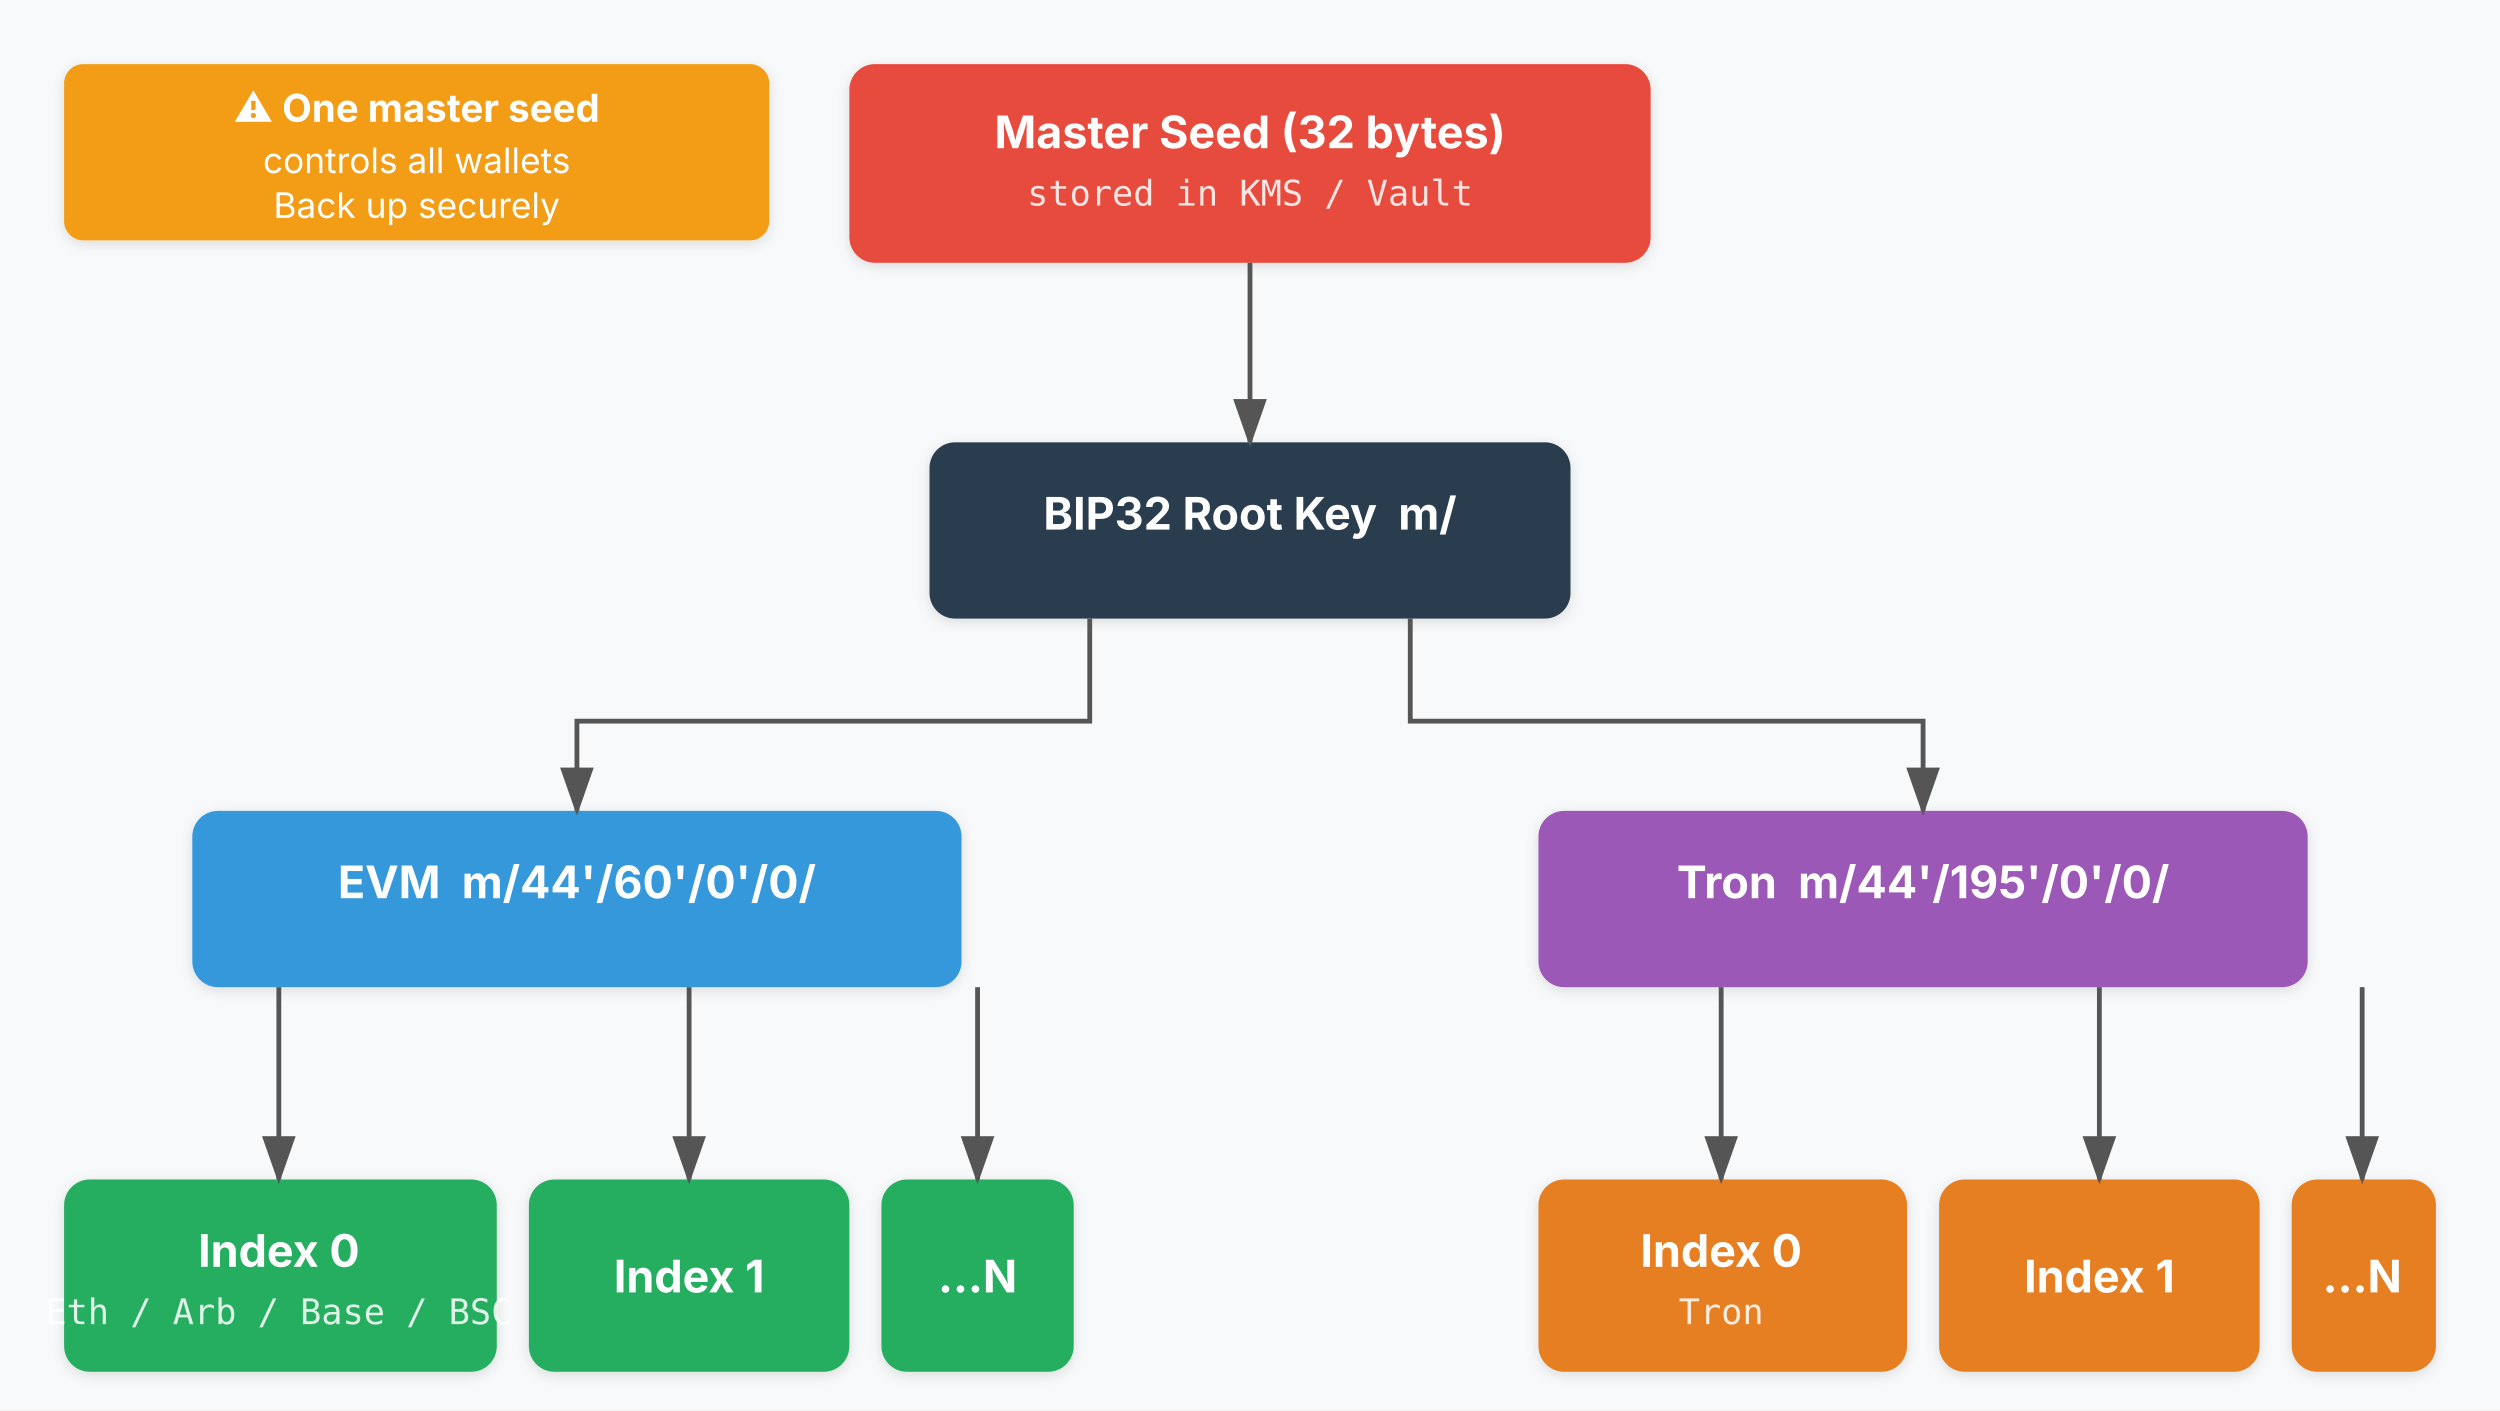
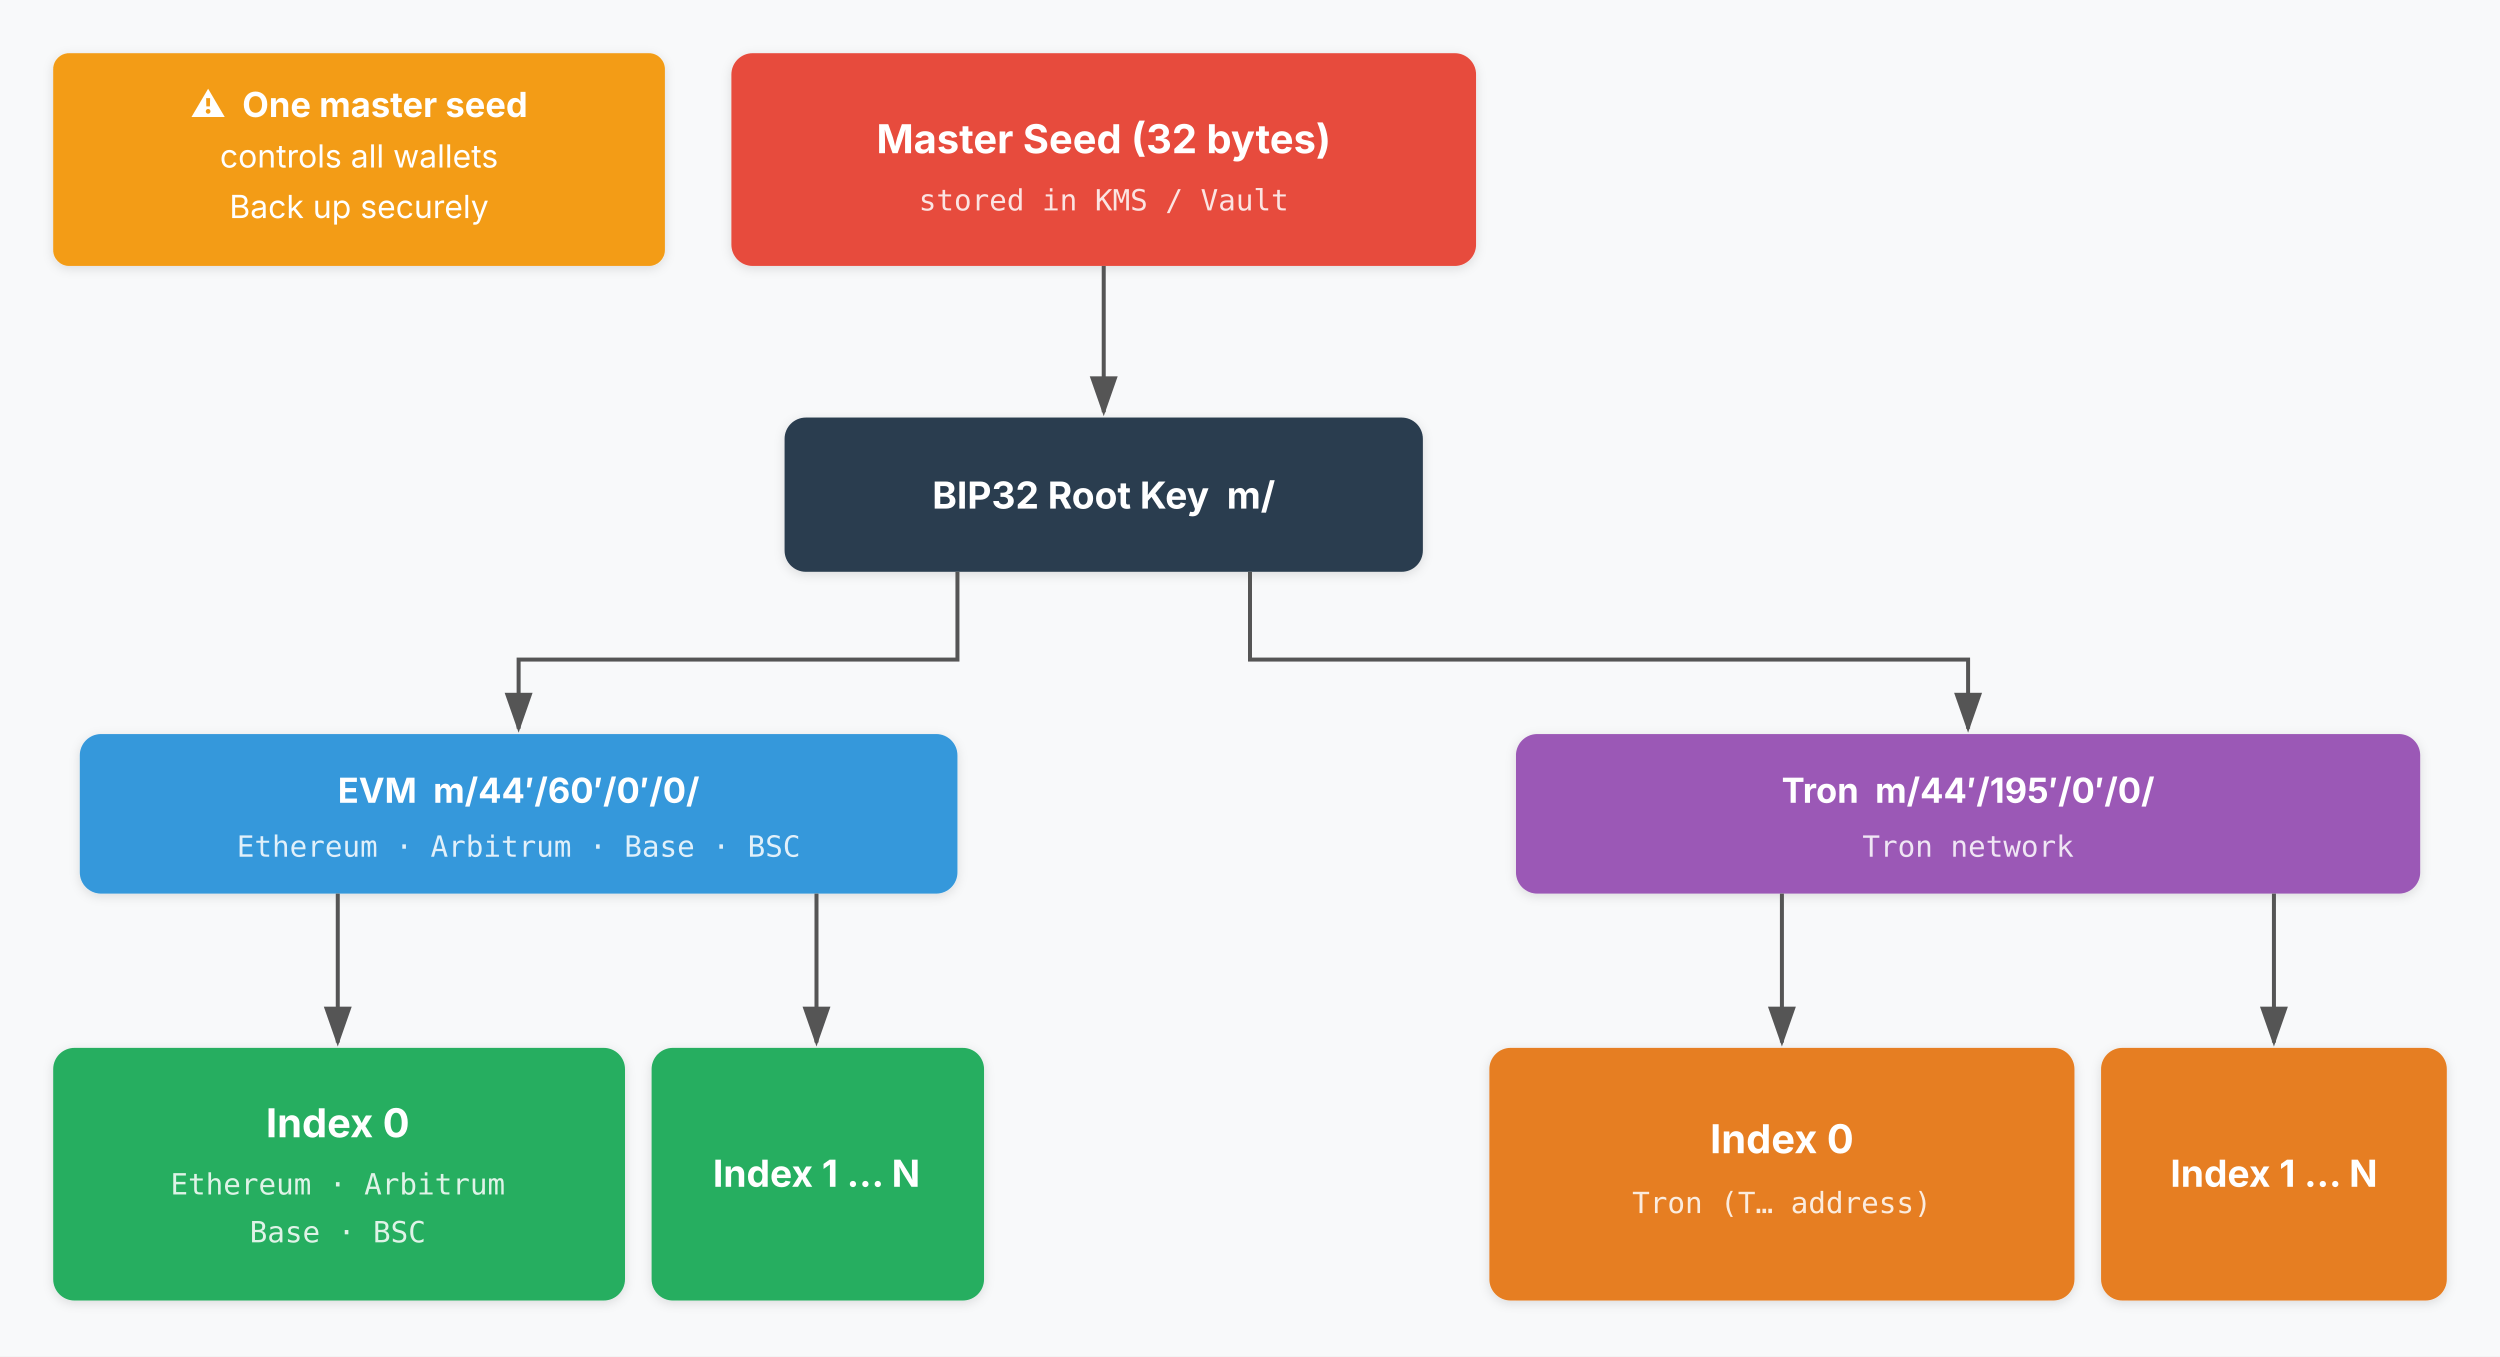
- <svg xmlns="http://www.w3.org/2000/svg" width="780" height="440" viewBox="0 0 780 440" xml:space="preserve">
+ <svg xmlns="http://www.w3.org/2000/svg" width="940" height="510" viewBox="0 0 940 510" xml:space="preserve">
  <defs>
-     <marker id="arrow" markerWidth="10" markerHeight="7" refX="9" refY="3.5" orient="auto">
+     <marker id="arr" markerWidth="10" markerHeight="7" refX="9" refY="3.5" orient="auto">
      <polygon points="0 0, 10 3.5, 0 7" fill="#555" />
    </marker>
-     <filter id="shadow" x="-10%" y="-10%" width="120%" height="120%">
+     <filter id="sh" x="-10%" y="-10%" width="120%" height="120%">
      <feDropShadow dx="0" dy="1" stdDeviation="2" flood-opacity="0.12" />
    </filter>
  </defs>
-   <rect width="780" height="440" fill="#f8f9fa" />
-   <rect x="20" y="20" width="220" height="55" rx="6" fill="#F39C12" filter="url(#shadow)" />
-   <text x="130" y="38" text-anchor="middle" font-family="system-ui, -apple-system, sans-serif" font-size="12" font-weight="bold" fill="white">⚠ One master seed</text>
-   <text x="130" y="54" text-anchor="middle" font-family="system-ui, -apple-system, sans-serif" font-size="11" fill="white">controls all wallets</text>
-   <text x="130" y="68" text-anchor="middle" font-family="system-ui, -apple-system, sans-serif" font-size="11" fill="white">Back up securely</text>
-   <rect x="265" y="20" width="250" height="62" rx="8" fill="#E74C3C" filter="url(#shadow)" />
-   <text x="390" y="41" text-anchor="middle" dominant-baseline="middle" font-family="system-ui, -apple-system, sans-serif" font-size="14" font-weight="bold" fill="white">Master Seed (32 bytes)</text>
-   <text x="390" y="61" text-anchor="middle" dominant-baseline="middle" font-family="ui-monospace, monospace" font-size="11" fill="white" opacity="0.85">stored in KMS / Vault</text>
-   <rect x="290" y="138" width="200" height="55" rx="8" fill="#2C3E50" filter="url(#shadow)" />
-   <text x="390" y="160" text-anchor="middle" dominant-baseline="middle" font-family="system-ui, -apple-system, sans-serif" font-size="14" font-weight="bold" fill="white">BIP32 Root Key  m/</text>
-   <rect x="60" y="253" width="240" height="55" rx="8" fill="#3498DB" filter="url(#shadow)" />
-   <text x="180" y="275" text-anchor="middle" dominant-baseline="middle" font-family="system-ui, -apple-system, sans-serif" font-size="14" font-weight="bold" fill="white">EVM  m/44'/60'/0'/0/</text>
-   <rect x="480" y="253" width="240" height="55" rx="8" fill="#9B59B6" filter="url(#shadow)" />
-   <text x="600" y="275" text-anchor="middle" dominant-baseline="middle" font-family="system-ui, -apple-system, sans-serif" font-size="14" font-weight="bold" fill="white">Tron  m/44'/195'/0'/0/</text>
-   <rect x="20" y="368" width="135" height="60" rx="8" fill="#27AE60" filter="url(#shadow)" />
-   <text x="87" y="390" text-anchor="middle" dominant-baseline="middle" font-family="system-ui, -apple-system, sans-serif" font-size="14" font-weight="bold" fill="white">Index 0</text>
-   <text x="87" y="410" text-anchor="middle" dominant-baseline="middle" font-family="ui-monospace, monospace" font-size="11" fill="white" opacity="0.85">Eth / Arb / Base / BSC</text>
-   <rect x="165" y="368" width="100" height="60" rx="8" fill="#27AE60" filter="url(#shadow)" />
-   <text x="215" y="398" text-anchor="middle" dominant-baseline="middle" font-family="system-ui, -apple-system, sans-serif" font-size="14" font-weight="bold" fill="white">Index 1</text>
-   <rect x="275" y="368" width="60" height="60" rx="8" fill="#27AE60" filter="url(#shadow)" />
-   <text x="305" y="398" text-anchor="middle" dominant-baseline="middle" font-family="system-ui, -apple-system, sans-serif" font-size="14" font-weight="bold" fill="white">…N</text>
-   <rect x="480" y="368" width="115" height="60" rx="8" fill="#E67E22" filter="url(#shadow)" />
-   <text x="537" y="390" text-anchor="middle" dominant-baseline="middle" font-family="system-ui, -apple-system, sans-serif" font-size="14" font-weight="bold" fill="white">Index 0</text>
-   <text x="537" y="410" text-anchor="middle" dominant-baseline="middle" font-family="ui-monospace, monospace" font-size="11" fill="white" opacity="0.85">Tron</text>
-   <rect x="605" y="368" width="100" height="60" rx="8" fill="#E67E22" filter="url(#shadow)" />
-   <text x="655" y="398" text-anchor="middle" dominant-baseline="middle" font-family="system-ui, -apple-system, sans-serif" font-size="14" font-weight="bold" fill="white">Index 1</text>
-   <rect x="715" y="368" width="45" height="60" rx="8" fill="#E67E22" filter="url(#shadow)" />
-   <text x="737" y="398" text-anchor="middle" dominant-baseline="middle" font-family="system-ui, -apple-system, sans-serif" font-size="14" font-weight="bold" fill="white">…N</text>
-   <line x1="390" y1="82" x2="390" y2="138" stroke="#555" stroke-width="1.5" marker-end="url(#arrow)" />
-   <path d="M 340 193 L 340 225 L 180 225 L 180 253" fill="none" stroke="#555" stroke-width="1.5" marker-end="url(#arrow)" />
-   <path d="M 440 193 L 440 225 L 600 225 L 600 253" fill="none" stroke="#555" stroke-width="1.5" marker-end="url(#arrow)" />
-   <line x1="87" y1="308" x2="87" y2="368" stroke="#555" stroke-width="1.5" marker-end="url(#arrow)" />
-   <line x1="215" y1="308" x2="215" y2="368" stroke="#555" stroke-width="1.5" marker-end="url(#arrow)" />
-   <line x1="305" y1="308" x2="305" y2="368" stroke="#555" stroke-width="1.5" marker-end="url(#arrow)" />
-   <line x1="537" y1="308" x2="537" y2="368" stroke="#555" stroke-width="1.5" marker-end="url(#arrow)" />
-   <line x1="655" y1="308" x2="655" y2="368" stroke="#555" stroke-width="1.5" marker-end="url(#arrow)" />
-   <line x1="737" y1="308" x2="737" y2="368" stroke="#555" stroke-width="1.5" marker-end="url(#arrow)" />
+   <rect width="940" height="510" fill="#f8f9fa" />
+   <rect x="20" y="20" width="230" height="80" rx="6" fill="#F39C12" filter="url(#sh)" />
+   <text x="135" y="44" text-anchor="middle" font-family="system-ui, -apple-system, sans-serif" font-size="13" font-weight="bold" fill="white">⚠  One master seed</text>
+   <text x="135" y="63" text-anchor="middle" font-family="system-ui, -apple-system, sans-serif" font-size="12" fill="white">controls all wallets</text>
+   <text x="135" y="82" text-anchor="middle" font-family="system-ui, -apple-system, sans-serif" font-size="12" fill="white">Back up securely</text>
+   <rect x="275" y="20" width="280" height="80" rx="8" fill="#E74C3C" filter="url(#sh)" />
+   <text x="415" y="52" text-anchor="middle" dominant-baseline="middle" font-family="system-ui, -apple-system, sans-serif" font-size="15" font-weight="bold" fill="white">Master Seed (32 bytes)</text>
+   <text x="415" y="76" text-anchor="middle" dominant-baseline="middle" font-family="ui-monospace, monospace" font-size="11" fill="white" opacity="0.85">stored in KMS / Vault</text>
+   <line x1="415" y1="100" x2="415" y2="155" stroke="#555" stroke-width="1.5" marker-end="url(#arr)" />
+   <rect x="295" y="157" width="240" height="58" rx="8" fill="#2C3E50" filter="url(#sh)" />
+   <text x="415" y="186" text-anchor="middle" dominant-baseline="middle" font-family="system-ui, -apple-system, sans-serif" font-size="14" font-weight="bold" fill="white">BIP32 Root Key  m/</text>
+   <path d="M 360 215 L 360 248 L 195 248 L 195 274" fill="none" stroke="#555" stroke-width="1.5" marker-end="url(#arr)" />
+   <path d="M 470 215 L 470 248 L 740 248 L 740 274" fill="none" stroke="#555" stroke-width="1.5" marker-end="url(#arr)" />
+   <rect x="30" y="276" width="330" height="60" rx="8" fill="#3498DB" filter="url(#sh)" />
+   <text x="195" y="297" text-anchor="middle" dominant-baseline="middle" font-family="system-ui, -apple-system, sans-serif" font-size="13" font-weight="bold" fill="white">EVM  m/44′/60′/0′/0/</text>
+   <text x="195" y="319" text-anchor="middle" dominant-baseline="middle" font-family="ui-monospace, monospace" font-size="11" fill="white" opacity="0.85">Ethereum · Arbitrum · Base · BSC</text>
+   <rect x="570" y="276" width="340" height="60" rx="8" fill="#9B59B6" filter="url(#sh)" />
+   <text x="740" y="297" text-anchor="middle" dominant-baseline="middle" font-family="system-ui, -apple-system, sans-serif" font-size="13" font-weight="bold" fill="white">Tron  m/44′/195′/0′/0/</text>
+   <text x="740" y="319" text-anchor="middle" dominant-baseline="middle" font-family="ui-monospace, monospace" font-size="11" fill="white" opacity="0.85">Tron network</text>
+   <line x1="127" y1="336" x2="127" y2="392" stroke="#555" stroke-width="1.5" marker-end="url(#arr)" />
+   <line x1="307" y1="336" x2="307" y2="392" stroke="#555" stroke-width="1.5" marker-end="url(#arr)" />
+   <line x1="670" y1="336" x2="670" y2="392" stroke="#555" stroke-width="1.5" marker-end="url(#arr)" />
+   <line x1="855" y1="336" x2="855" y2="392" stroke="#555" stroke-width="1.5" marker-end="url(#arr)" />
+   <rect x="20" y="394" width="215" height="95" rx="8" fill="#27AE60" filter="url(#sh)" />
+   <text x="127" y="422" text-anchor="middle" dominant-baseline="middle" font-family="system-ui, -apple-system, sans-serif" font-size="15" font-weight="bold" fill="white">Index 0</text>
+   <text x="127" y="446" text-anchor="middle" dominant-baseline="middle" font-family="ui-monospace, monospace" font-size="11" fill="white" opacity="0.85">Ethereum · Arbitrum</text>
+   <text x="127" y="464" text-anchor="middle" dominant-baseline="middle" font-family="ui-monospace, monospace" font-size="11" fill="white" opacity="0.85">Base · BSC</text>
+   <rect x="245" y="394" width="125" height="95" rx="8" fill="#27AE60" filter="url(#sh)" />
+   <text x="307" y="441" text-anchor="middle" dominant-baseline="middle" font-family="system-ui, -apple-system, sans-serif" font-size="14" font-weight="bold" fill="white">Index 1 … N</text>
+   <rect x="560" y="394" width="220" height="95" rx="8" fill="#E67E22" filter="url(#sh)" />
+   <text x="670" y="428" text-anchor="middle" dominant-baseline="middle" font-family="system-ui, -apple-system, sans-serif" font-size="15" font-weight="bold" fill="white">Index 0</text>
+   <text x="670" y="453" text-anchor="middle" dominant-baseline="middle" font-family="ui-monospace, monospace" font-size="11" fill="white" opacity="0.85">Tron (T… address)</text>
+   <rect x="790" y="394" width="130" height="95" rx="8" fill="#E67E22" filter="url(#sh)" />
+   <text x="855" y="441" text-anchor="middle" dominant-baseline="middle" font-family="system-ui, -apple-system, sans-serif" font-size="14" font-weight="bold" fill="white">Index 1 … N</text>
</svg>
